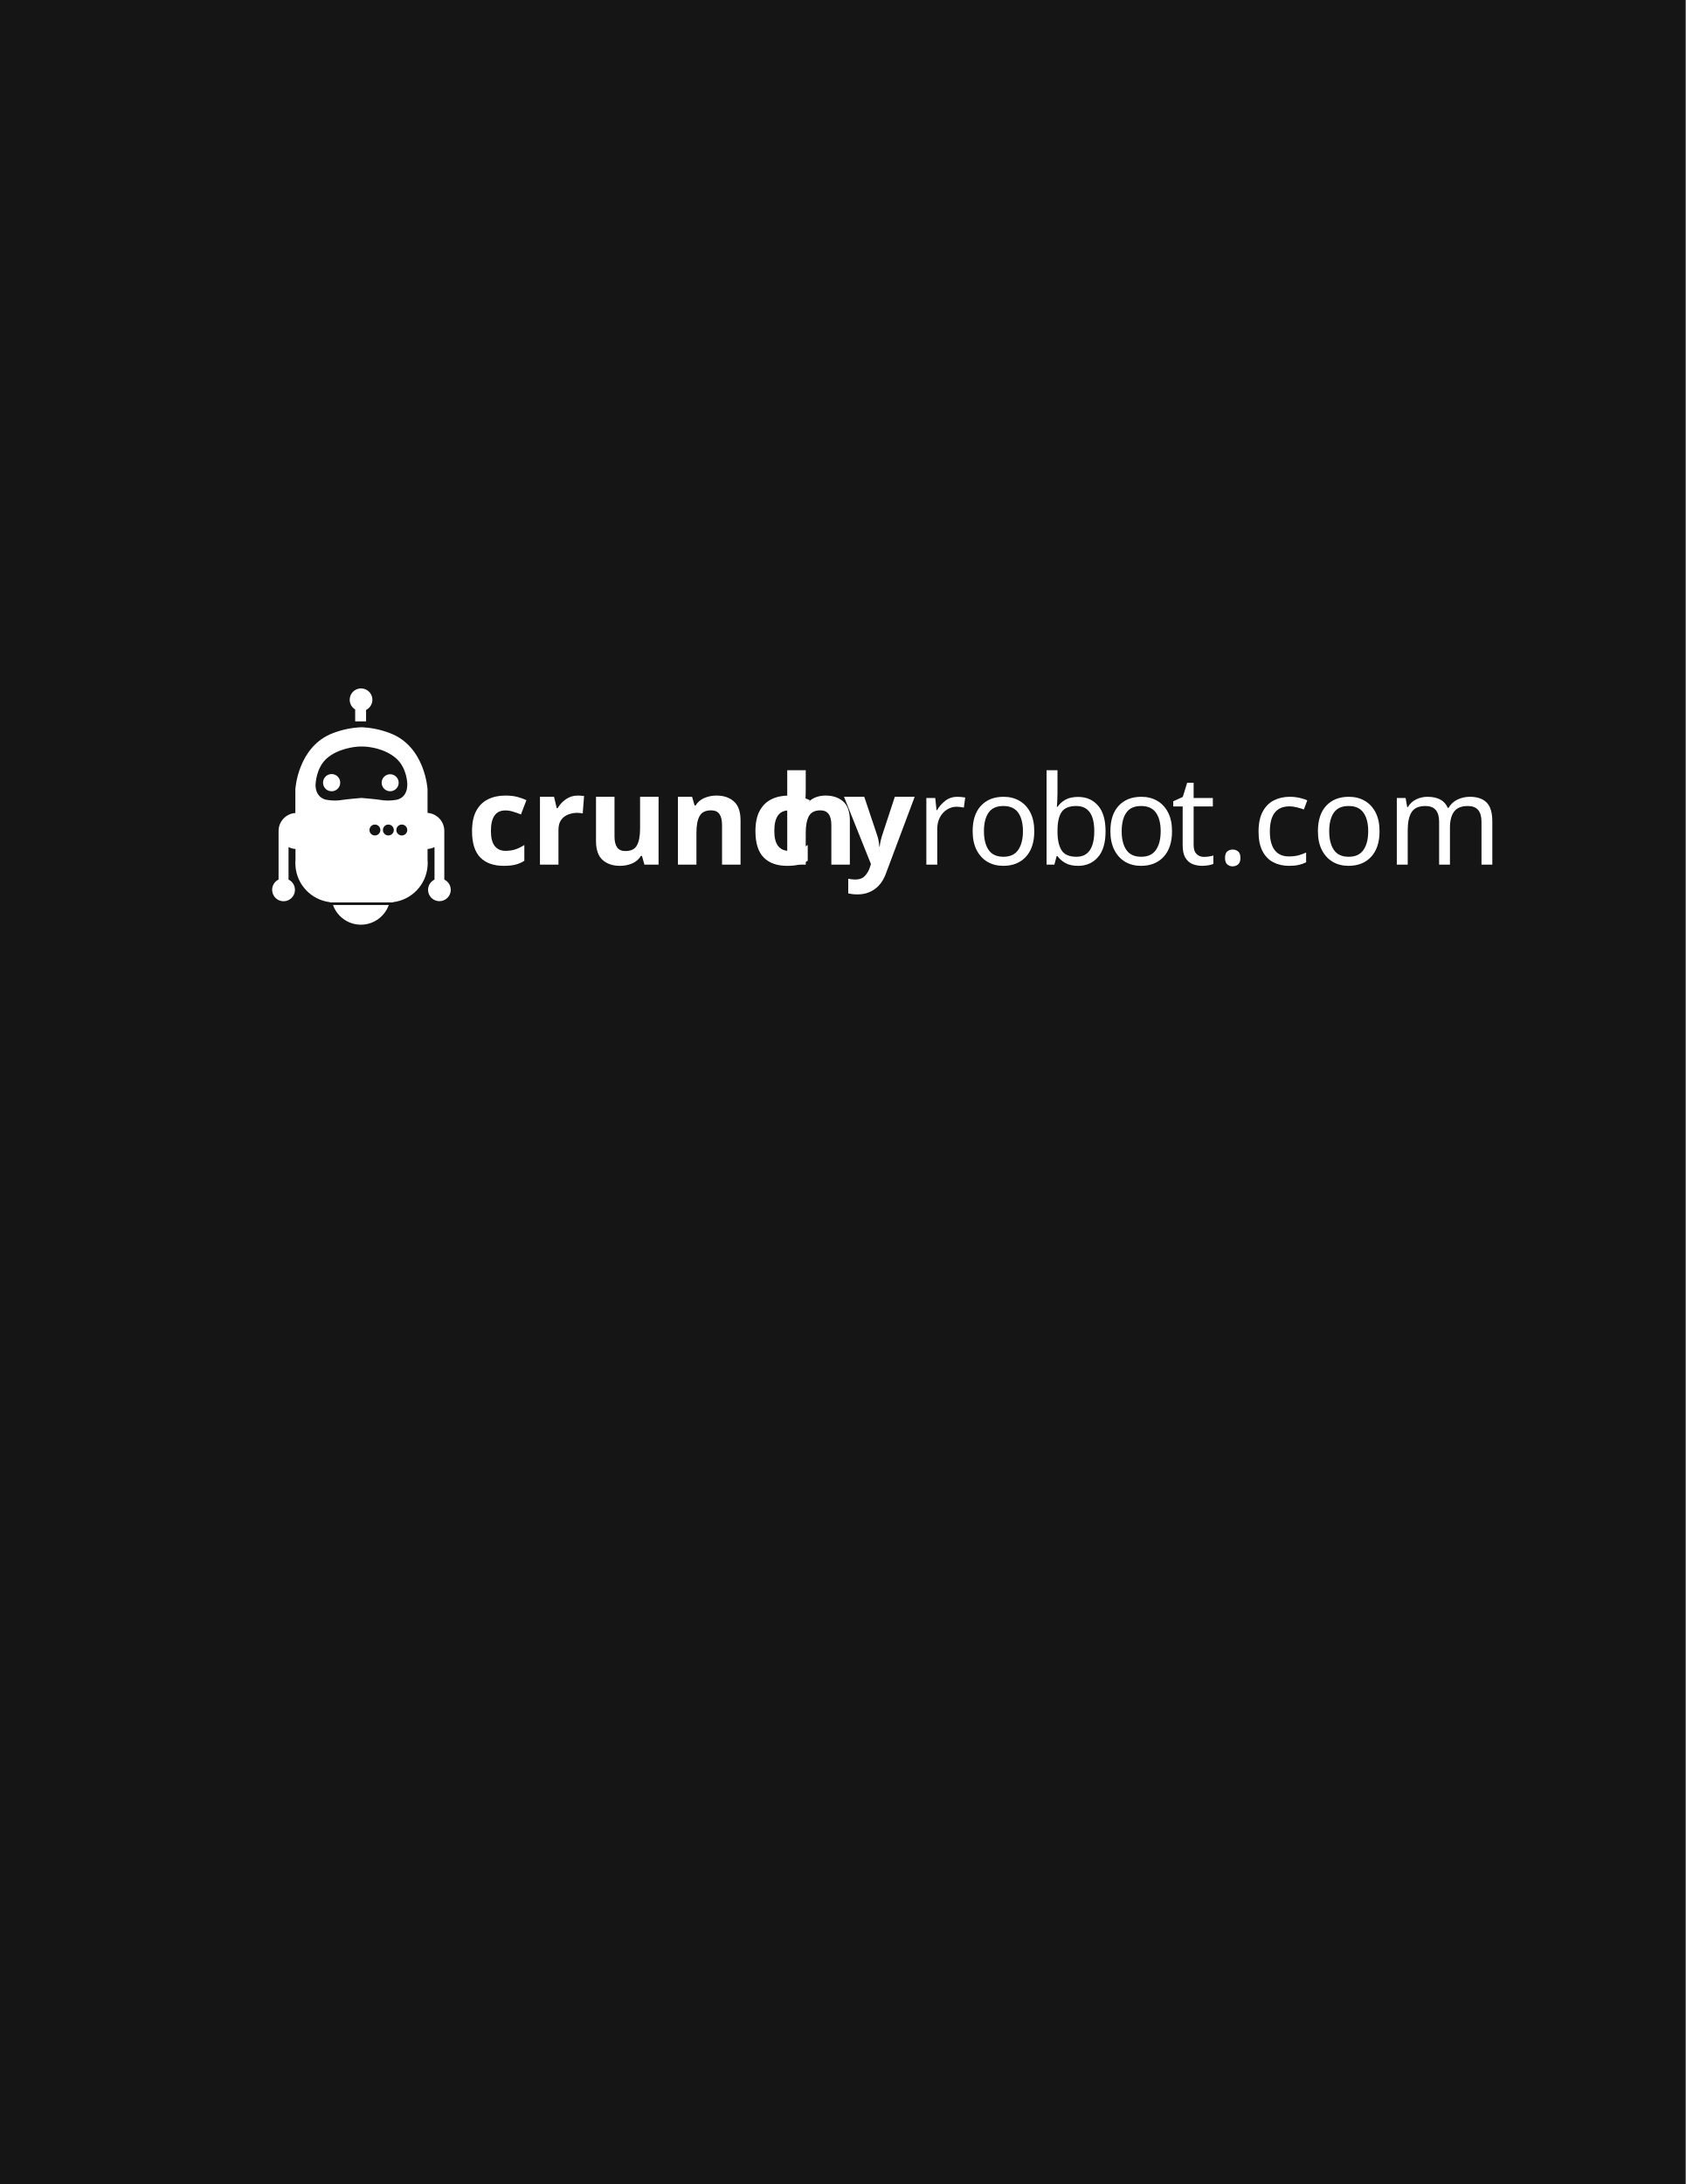
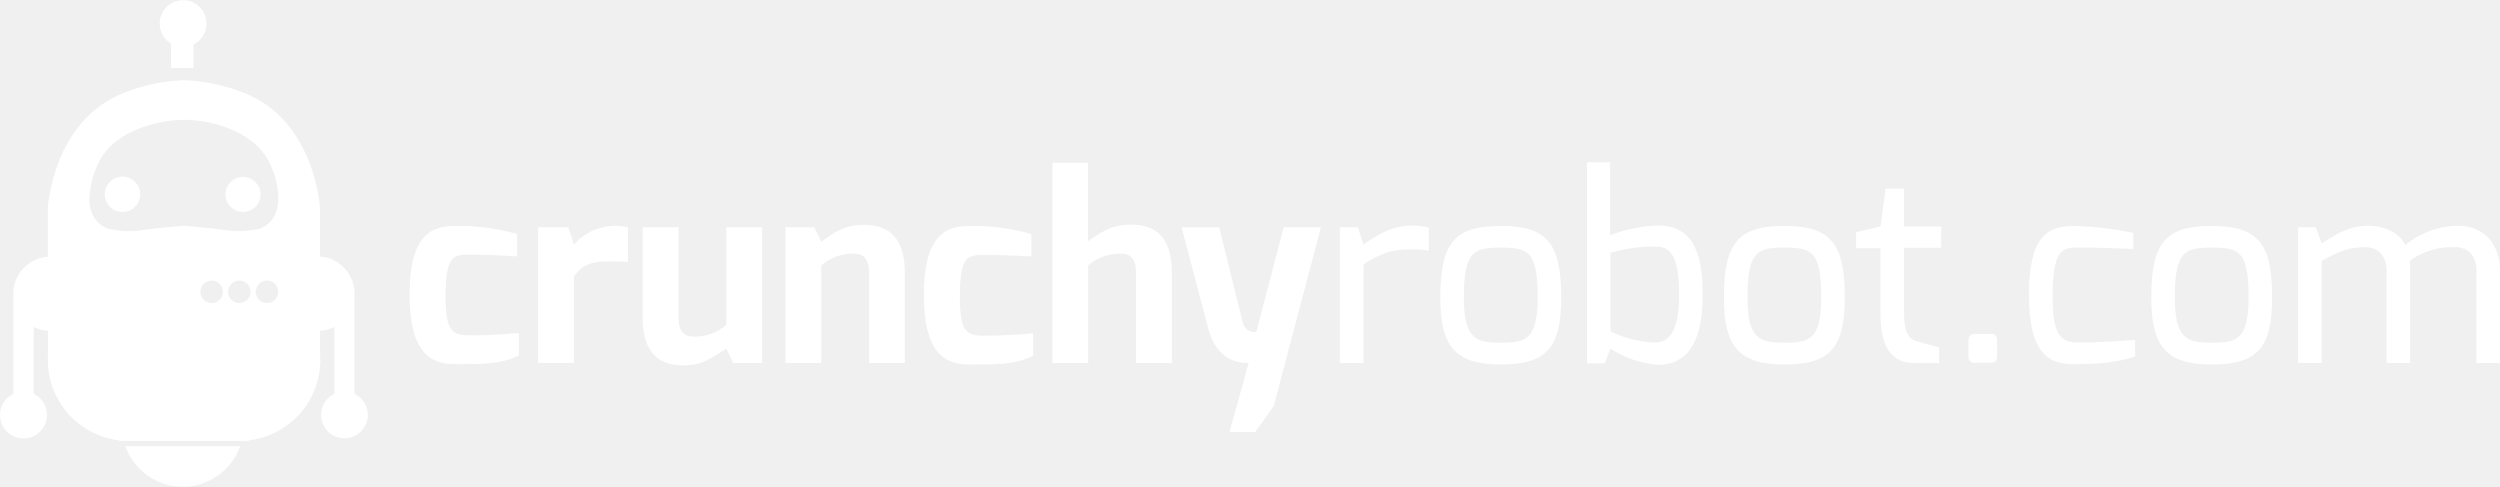
- <svg xmlns="http://www.w3.org/2000/svg" id="Layer_1_copy" data-name="Layer 1 copy" viewBox="0 0 618 800.67">
-   <defs>
-     <style>.cls-1{fill:#151515;}.cls-2{font-size:45.53px;font-family:Exo;}.cls-2,.cls-4{fill:#fff;}.cls-3{font-weight:700;}</style>
-   </defs>
-   <rect class="cls-1" width="618" height="800.67" />
-   <text class="cls-2" transform="translate(171.01 316.97)">
-     <tspan class="cls-3">crunc</tspan>
-     <tspan class="cls-3" x="114.06" y="0">h</tspan>
-     <tspan class="cls-3" x="138.42" y="0">y</tspan>
-     <tspan x="164.73" y="0">r</tspan>
-     <tspan x="183.08" y="0">o</tspan>
-     <tspan x="208.81" y="0">b</tspan>
-     <tspan x="233.58" y="0">o</tspan>
-     <tspan x="258.39" y="0">t.</tspan>
-     <tspan x="287.9" y="0">c</tspan>
-     <tspan x="309.66" y="0">om</tspan>
-   </text>
-   <path class="cls-4" d="M53.59,45.26a3.12,3.12,0,1,1,3.12,3.15,3.13,3.13,0,0,1-3.12-3.15h0ZM43.88,18.47h0v4.31h4V18.6a4.16,4.16,0,1,0-3.93-.13h0ZM35.22,48.41a3.15,3.15,0,1,0-3.12-3.15,3.13,3.13,0,0,0,3.12,3.15h0ZM46,97.33a10.86,10.86,0,0,0,10.2-7.22H35.76A10.85,10.85,0,0,0,46,97.33h0ZM13.44,84.55a4.18,4.18,0,0,1,2.36-3.77V63a6.62,6.62,0,0,1,6.15-6.62V47.71S22.79,32,35.76,27.09a32.85,32.85,0,0,1,10.42-2.15A32.83,32.83,0,0,1,56.6,27.09c13,4.89,13.81,20.62,13.81,20.62v8.63A6.62,6.62,0,0,1,76.56,63V80.79a4.16,4.16,0,1,1-3.59,0V68.87a6.51,6.51,0,0,1-2.55.7v4.14c0,0.34.05,0.67,0.05,1s0,0.72-.05,1.08v0.1h0a14.4,14.4,0,0,1-12.7,13.18v0.1H34.64v-0.1A14.39,14.39,0,0,1,22,75.9h0V75.8c0-.36-0.05-0.72-0.05-1.08s0-.67.05-1V69.57a6.48,6.48,0,0,1-2.55-.7V80.79a4.18,4.18,0,1,1-6,3.76h0ZM53.12,62.62a2,2,0,1,0-2,2,2,2,0,0,0,2-2h0Zm4.93,0a2,2,0,1,0-2,2,2,2,0,0,0,2-2h0Zm4.93,0a2,2,0,1,0-2,2,2,2,0,0,0,2-2h0ZM29.33,45.85c0,5.36,4.16,5.71,4.16,5.71a16.85,16.85,0,0,0,5.89,0c1.27-.22,5.95-0.63,6.69-0.69h0.23c0.74,0.06,5.42.47,6.69,0.69a16.87,16.87,0,0,0,5.89,0S63,51.21,63,45.85c0,0,0-5.94-4.16-9.55S48.78,32,46.4,32H46c-2.37,0-8.44.8-12.47,4.31s-4.16,9.55-4.16,9.55h0Zm0,0" transform="translate(86.33 241.67)" />
+ <svg xmlns="http://www.w3.org/2000/svg" id="Layer_1_copy" data-name="Layer 1 copy" viewBox="0 0 445.11 86.67">
+   <path d="M94.37,50.9a38.72,38.72,0,0,1,11.13,1.43v4S101.15,56,97.1,56c-2.93,0-4.32.18-4.32,7.3,0,6.19,1,7.08,4.32,7.08,4.19,0,8.72-.43,8.72-0.43v4c-3.54,1.8-7.67,1.5-11.45,1.55-4.51,0-8-2.36-8-12.34S89.72,50.9,94.37,50.9Z" transform="translate(-13.44 -10.67)" fill="#fff" />
+   <path d="M109.25,51.13h5.37l1,3.05a10,10,0,0,1,6.94-3.3,8.43,8.43,0,0,1,2.69.29v6.15c-0.65-.06-2.12-0.12-3.49-0.12-2.64,0-4.56.43-6.14,2.69V75.3h-6.37V51.13Z" transform="translate(-13.44 -10.67)" fill="#fff" />
+   <path d="M127.88,51.13h6.37v16.2c0,2.4,1.07,3.27,2.67,3.27a8.42,8.42,0,0,0,5.84-2.09V51.13h6.37V75.3H144l-1.25-2.57c-2.4,1.44-4,3-7.67,3-5.63,0-7.22-3.88-7.22-8.49V51.13Z" transform="translate(-13.44 -10.67)" fill="#fff" />
+   <path d="M153.28,51.13h5.12l1.25,2.57c2.08-1.49,4-3,7.67-3,5.63,0,7.22,3.88,7.22,8.49V75.3h-6.37V59.11c0-2.4-1.07-3.27-2.67-3.27a8.41,8.41,0,0,0-5.84,2.09V75.3h-6.37V51.13Z" transform="translate(-13.44 -10.67)" fill="#fff" />
+   <path d="M185.93,50.9a38.72,38.72,0,0,1,11.13,1.43v4s-4.35-.27-8.4-0.27c-2.93,0-4.32.18-4.32,7.3,0,6.19,1,7.08,4.32,7.08,4.19,0,8.72-.43,8.72-0.43v4c-3.54,1.8-7.67,1.5-11.45,1.55-4.51,0-8-2.36-8-12.34S181.29,50.9,185.93,50.9Z" transform="translate(-13.44 -10.67)" fill="#fff" />
+   <path d="M200.81,39.66h6.35v14c2-1.44,4-3,7.7-3,5.63,0,7.22,3.88,7.22,8.49V75.3H215.7V59.11c0-2.4-1.05-3.27-2.67-3.27a8.41,8.41,0,0,0-5.84,2.09V75.3h-6.37V39.66Z" transform="translate(-13.44 -10.67)" fill="#fff" />
+   <path d="M230.51,51.13L234.68,68a2.18,2.18,0,0,0,2.43,1.78L242,51.13h6.63L240.21,83,236.9,87.6h-4.55l3.4-12.29c-3.36,0-6-1.69-7.19-6.16l-4.74-18h6.69Z" transform="translate(-13.44 -10.67)" fill="#fff" />
+   <path d="M252,51.13h3.19l1,3.05c2.48-1.6,4.91-3.32,8.45-3.32a10,10,0,0,1,3.19.34v4.1a22.58,22.58,0,0,0-3.4-.23c-3.37,0-5.25.81-8.23,2.65V75.3H252V51.13Z" transform="translate(-13.44 -10.67)" fill="#fff" />
+   <path d="M280.64,50.9c8.2,0,10.76,3.05,10.76,12.66,0,9-2.52,12-10.76,12s-10.76-3.32-10.76-12C269.88,53.67,272.65,50.9,280.64,50.9Zm0,20.79c4.56,0,6.57-.6,6.57-8.13,0-8.14-1.66-8.81-6.57-8.81-4.74,0-6.57.64-6.57,8.81C274.07,71.12,276.3,71.68,280.64,71.68Z" transform="translate(-13.44 -10.67)" fill="#fff" />
+   <path d="M296,39.56h4.11v13a25.89,25.89,0,0,1,8.53-1.75c6.83,0,7.95,6,7.95,12.57,0,6-1.52,12.25-7.95,12.25a18.15,18.15,0,0,1-8.48-2.89l-1,2.62H296V39.56Zm12.19,32.08c2.71,0,4.21-2.6,4.21-8.38,0-7.08-1.54-8.69-4.21-8.69a26.82,26.82,0,0,0-8,1.11v14A19,19,0,0,0,308.22,71.64Z" transform="translate(-13.44 -10.67)" fill="#fff" />
+   <path d="M331.13,50.9c8.2,0,10.76,3.05,10.76,12.66,0,9-2.53,12-10.76,12s-10.76-3.32-10.76-12C320.38,53.67,323.14,50.9,331.13,50.9Zm0,20.79c4.55,0,6.57-.6,6.57-8.13,0-8.14-1.66-8.81-6.57-8.81-4.74,0-6.57.64-6.57,8.81C324.57,71.12,326.8,71.68,331.13,71.68Z" transform="translate(-13.44 -10.67)" fill="#fff" />
+   <path d="M343.92,52l4.34-1,0.89-6.74h3.3v6.74h6.61v3.78h-6.61V66.38c0,3.85,1,4.72,2.45,5.11,0,0,3.46,1,3.78,1v2.82h-4.43c-3.53,0-6-2.2-6-8.62V54.86h-4.34V52Z" transform="translate(-13.44 -10.67)" fill="#fff" />
+   <path d="M363.94,71.25A1,1,0,0,1,365,70.11h2.82A1,1,0,0,1,369,71.25v3a1,1,0,0,1-1.14,1H365a1,1,0,0,1-1.09-1v-3Z" transform="translate(-13.44 -10.67)" fill="#fff" />
+   <path d="M382.67,50.9a57.51,57.51,0,0,1,10.59,1.25V55s-5.79-.27-9.84-0.27c-2.79,0-4.52.41-4.52,8.61,0,6.75,1.25,8.32,4.52,8.32,4.19,0,10.16-.48,10.16-0.48v2.95c-3.65,1.25-7.12,1.34-10.9,1.38-4.51,0-8-1.9-8-12.34S378,50.9,382.67,50.9Z" transform="translate(-13.44 -10.67)" fill="#fff" />
+   <path d="M407.22,50.9c8.2,0,10.76,3.05,10.76,12.66,0,9-2.53,12-10.76,12s-10.76-3.32-10.76-12C396.46,53.67,399.23,50.9,407.22,50.9Zm0,20.79c4.55,0,6.57-.6,6.57-8.13,0-8.14-1.66-8.81-6.57-8.81-4.74,0-6.57.64-6.57,8.81C400.65,71.12,402.88,71.68,407.22,71.68Z" transform="translate(-13.44 -10.67)" fill="#fff" />
+   <path d="M422.62,51.13h3.12L426.8,54c2.61-1.58,4.7-3.13,8.31-3.13,3,0,5.54,1.28,6.58,3.44a15,15,0,0,1,9.46-3.44c4.5,0,7.4,3.27,7.4,8V75.3h-4.19V58.79c0-2.57-1.55-4.11-3.71-4.11a12.74,12.74,0,0,0-8.1,2.37c0,0.05,0,1.63,0,1.69V75.3h-4.19V58.79c0-2.57-1.58-4.11-3.75-4.11-3.23,0-4.75.8-7.81,2.42V75.3h-4.19V51.13Z" transform="translate(-13.44 -10.67)" fill="#fff" />
+   <path d="M53.59,45.26a3.12,3.12,0,1,1,3.12,3.15,3.13,3.13,0,0,1-3.12-3.15h0ZM43.88,18.47h0v4.31h4V18.6a4.16,4.16,0,1,0-3.93-.13h0ZM35.22,48.41a3.15,3.15,0,1,0-3.12-3.15,3.13,3.13,0,0,0,3.12,3.15h0ZM46,97.33a10.86,10.86,0,0,0,10.2-7.22H35.76A10.85,10.85,0,0,0,46,97.33h0ZM13.44,84.55a4.18,4.18,0,0,1,2.36-3.77V63a6.62,6.62,0,0,1,6.15-6.62V47.71S22.79,32,35.76,27.09a32.85,32.85,0,0,1,10.42-2.15A32.83,32.83,0,0,1,56.6,27.09c13,4.89,13.81,20.62,13.81,20.62v8.63A6.62,6.62,0,0,1,76.56,63V80.79a4.16,4.16,0,1,1-3.59,0V68.87a6.51,6.51,0,0,1-2.55.7v4.14c0,0.34.05,0.67,0.05,1s0,0.72-.05,1.08v0.1h0a14.4,14.4,0,0,1-12.7,13.18v0.1H34.64v-0.1A14.39,14.39,0,0,1,22,75.9h0V75.8c0-.36-0.05-0.72-0.05-1.08s0-.67.05-1V69.57a6.48,6.48,0,0,1-2.55-.7V80.79a4.18,4.18,0,1,1-6,3.76h0ZM53.12,62.62a2,2,0,1,0-2,2,2,2,0,0,0,2-2h0Zm4.93,0a2,2,0,1,0-2,2,2,2,0,0,0,2-2h0Zm4.93,0a2,2,0,1,0-2,2,2,2,0,0,0,2-2h0ZM29.33,45.85c0,5.36,4.16,5.71,4.16,5.71a16.85,16.85,0,0,0,5.89,0c1.27-.22,5.95-0.63,6.69-0.69h0.23c0.74,0.06,5.42.47,6.69,0.69a16.87,16.87,0,0,0,5.89,0S63,51.21,63,45.85c0,0,0-5.94-4.16-9.55S48.78,32,46.4,32H46c-2.37,0-8.44.8-12.47,4.31s-4.16,9.55-4.16,9.55h0Zm0,0" transform="translate(-13.44 -10.67)" fill="#fff" />
</svg>
